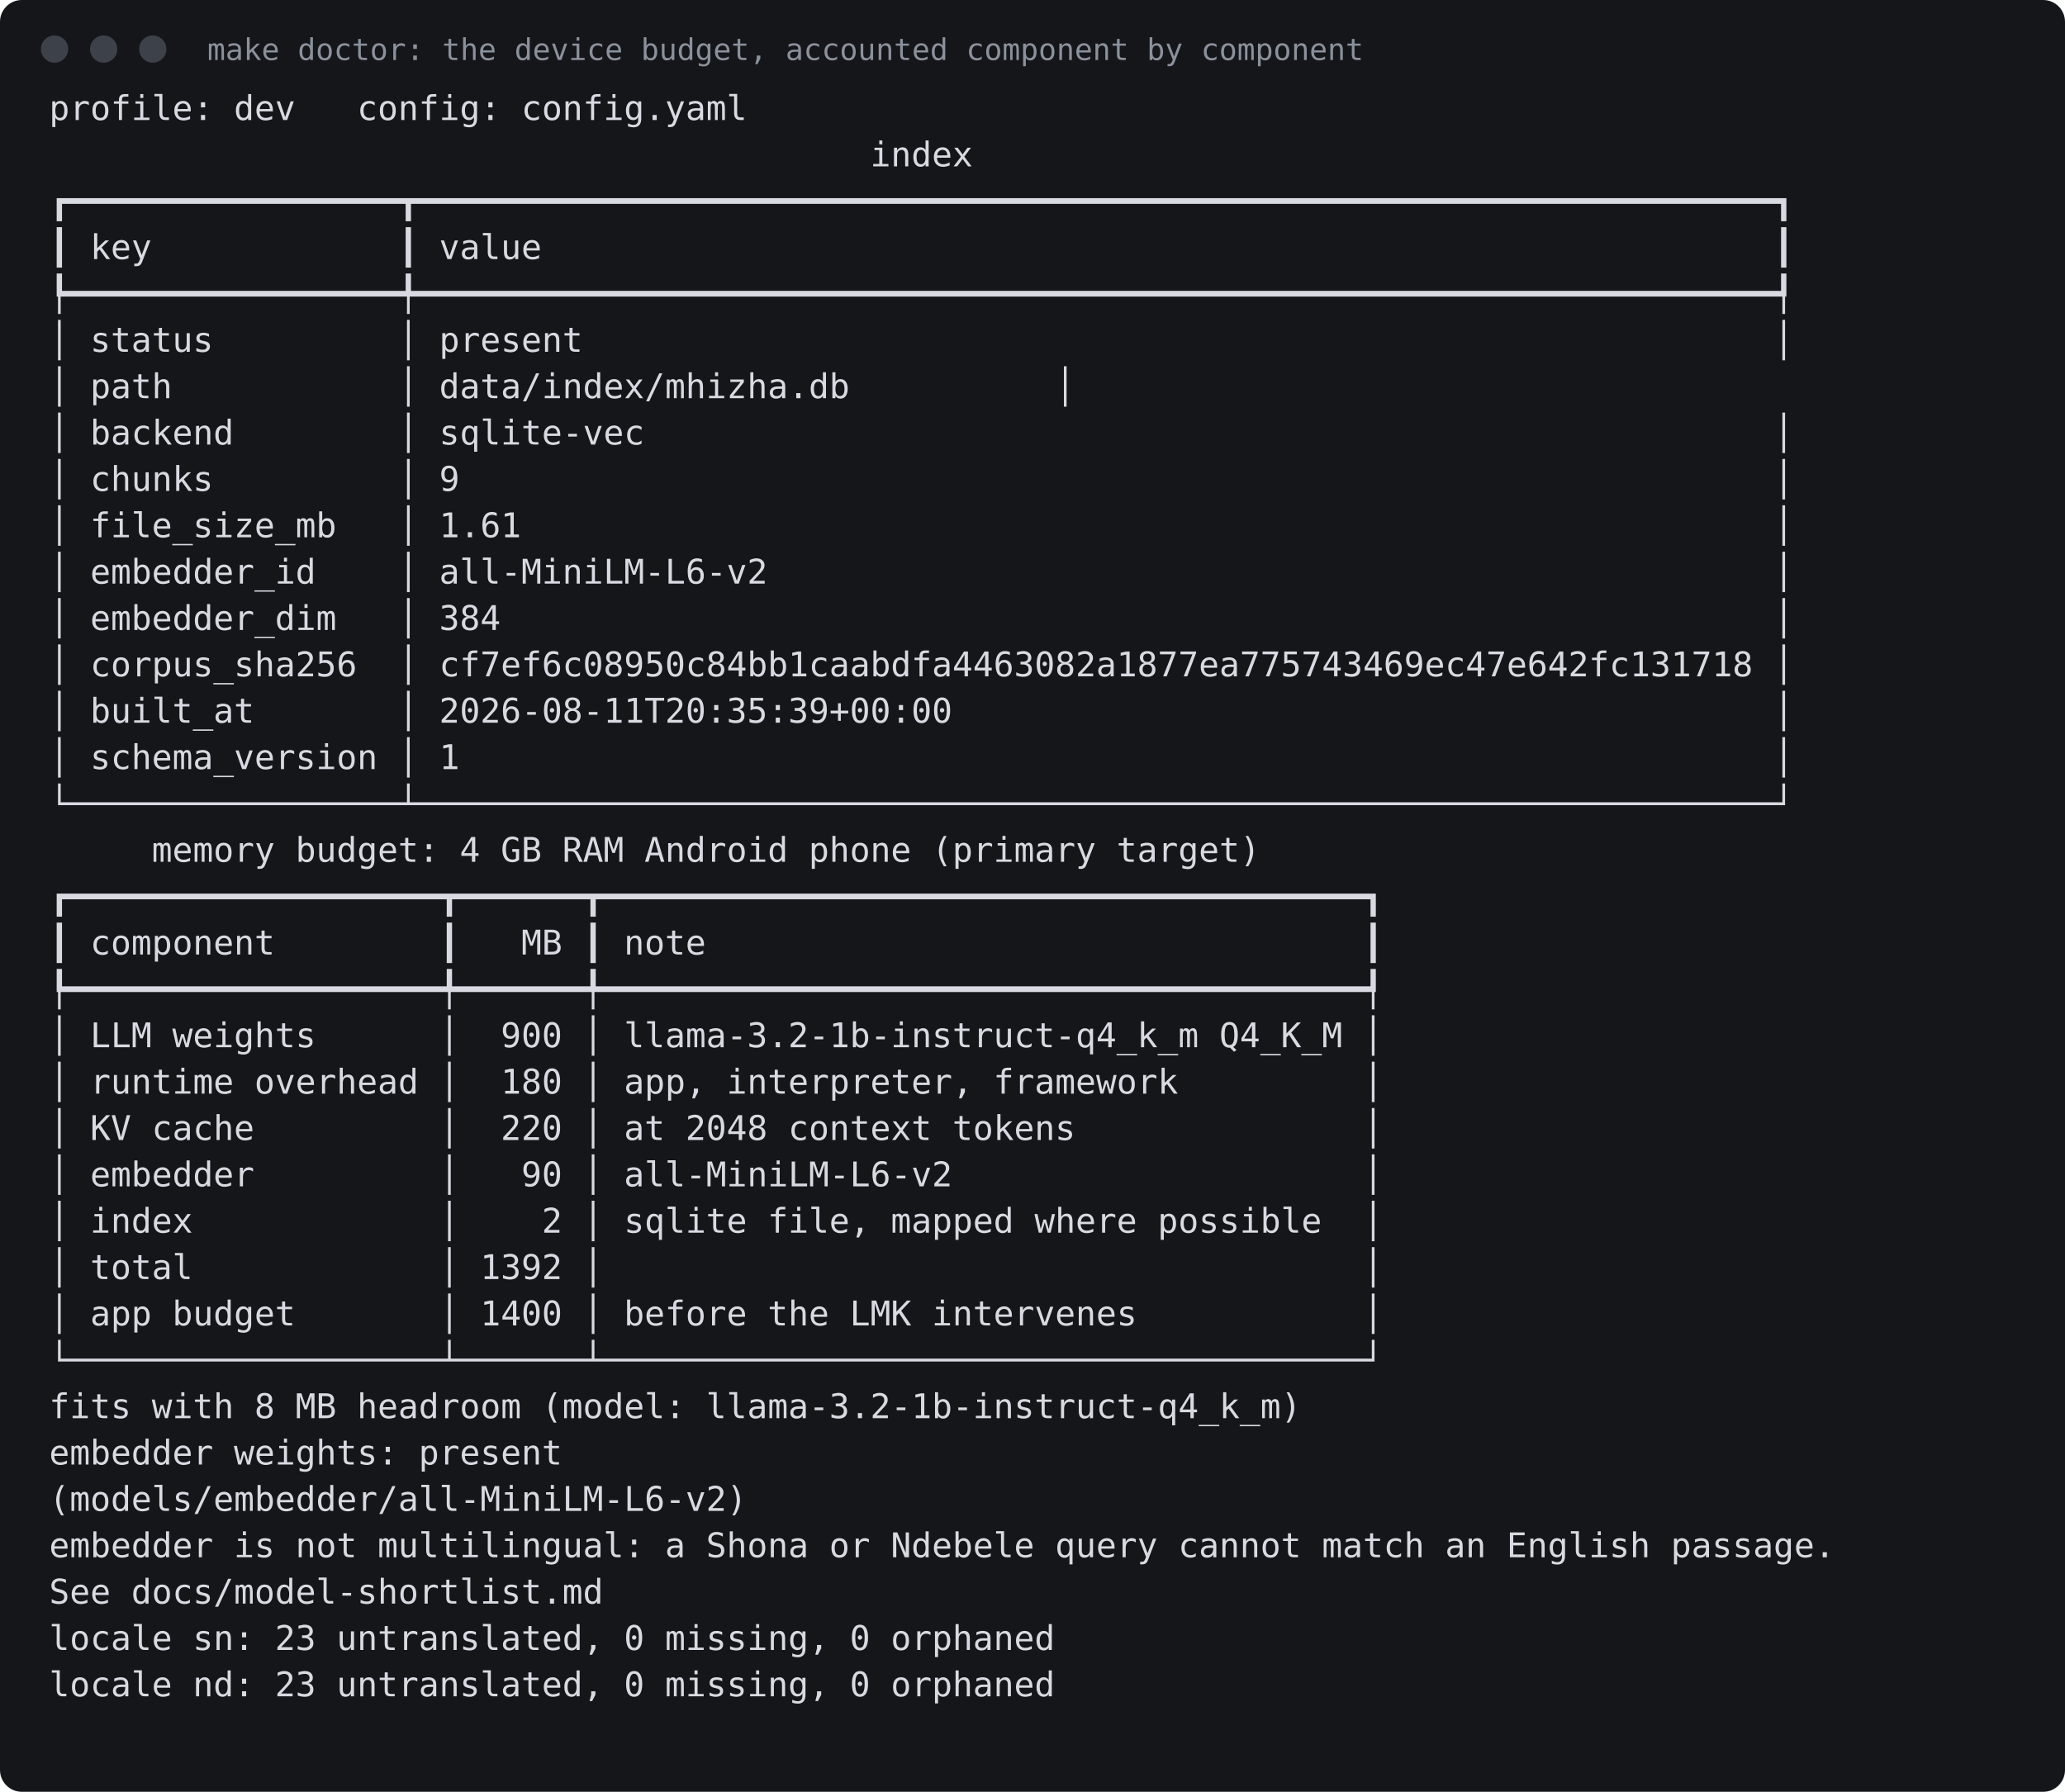
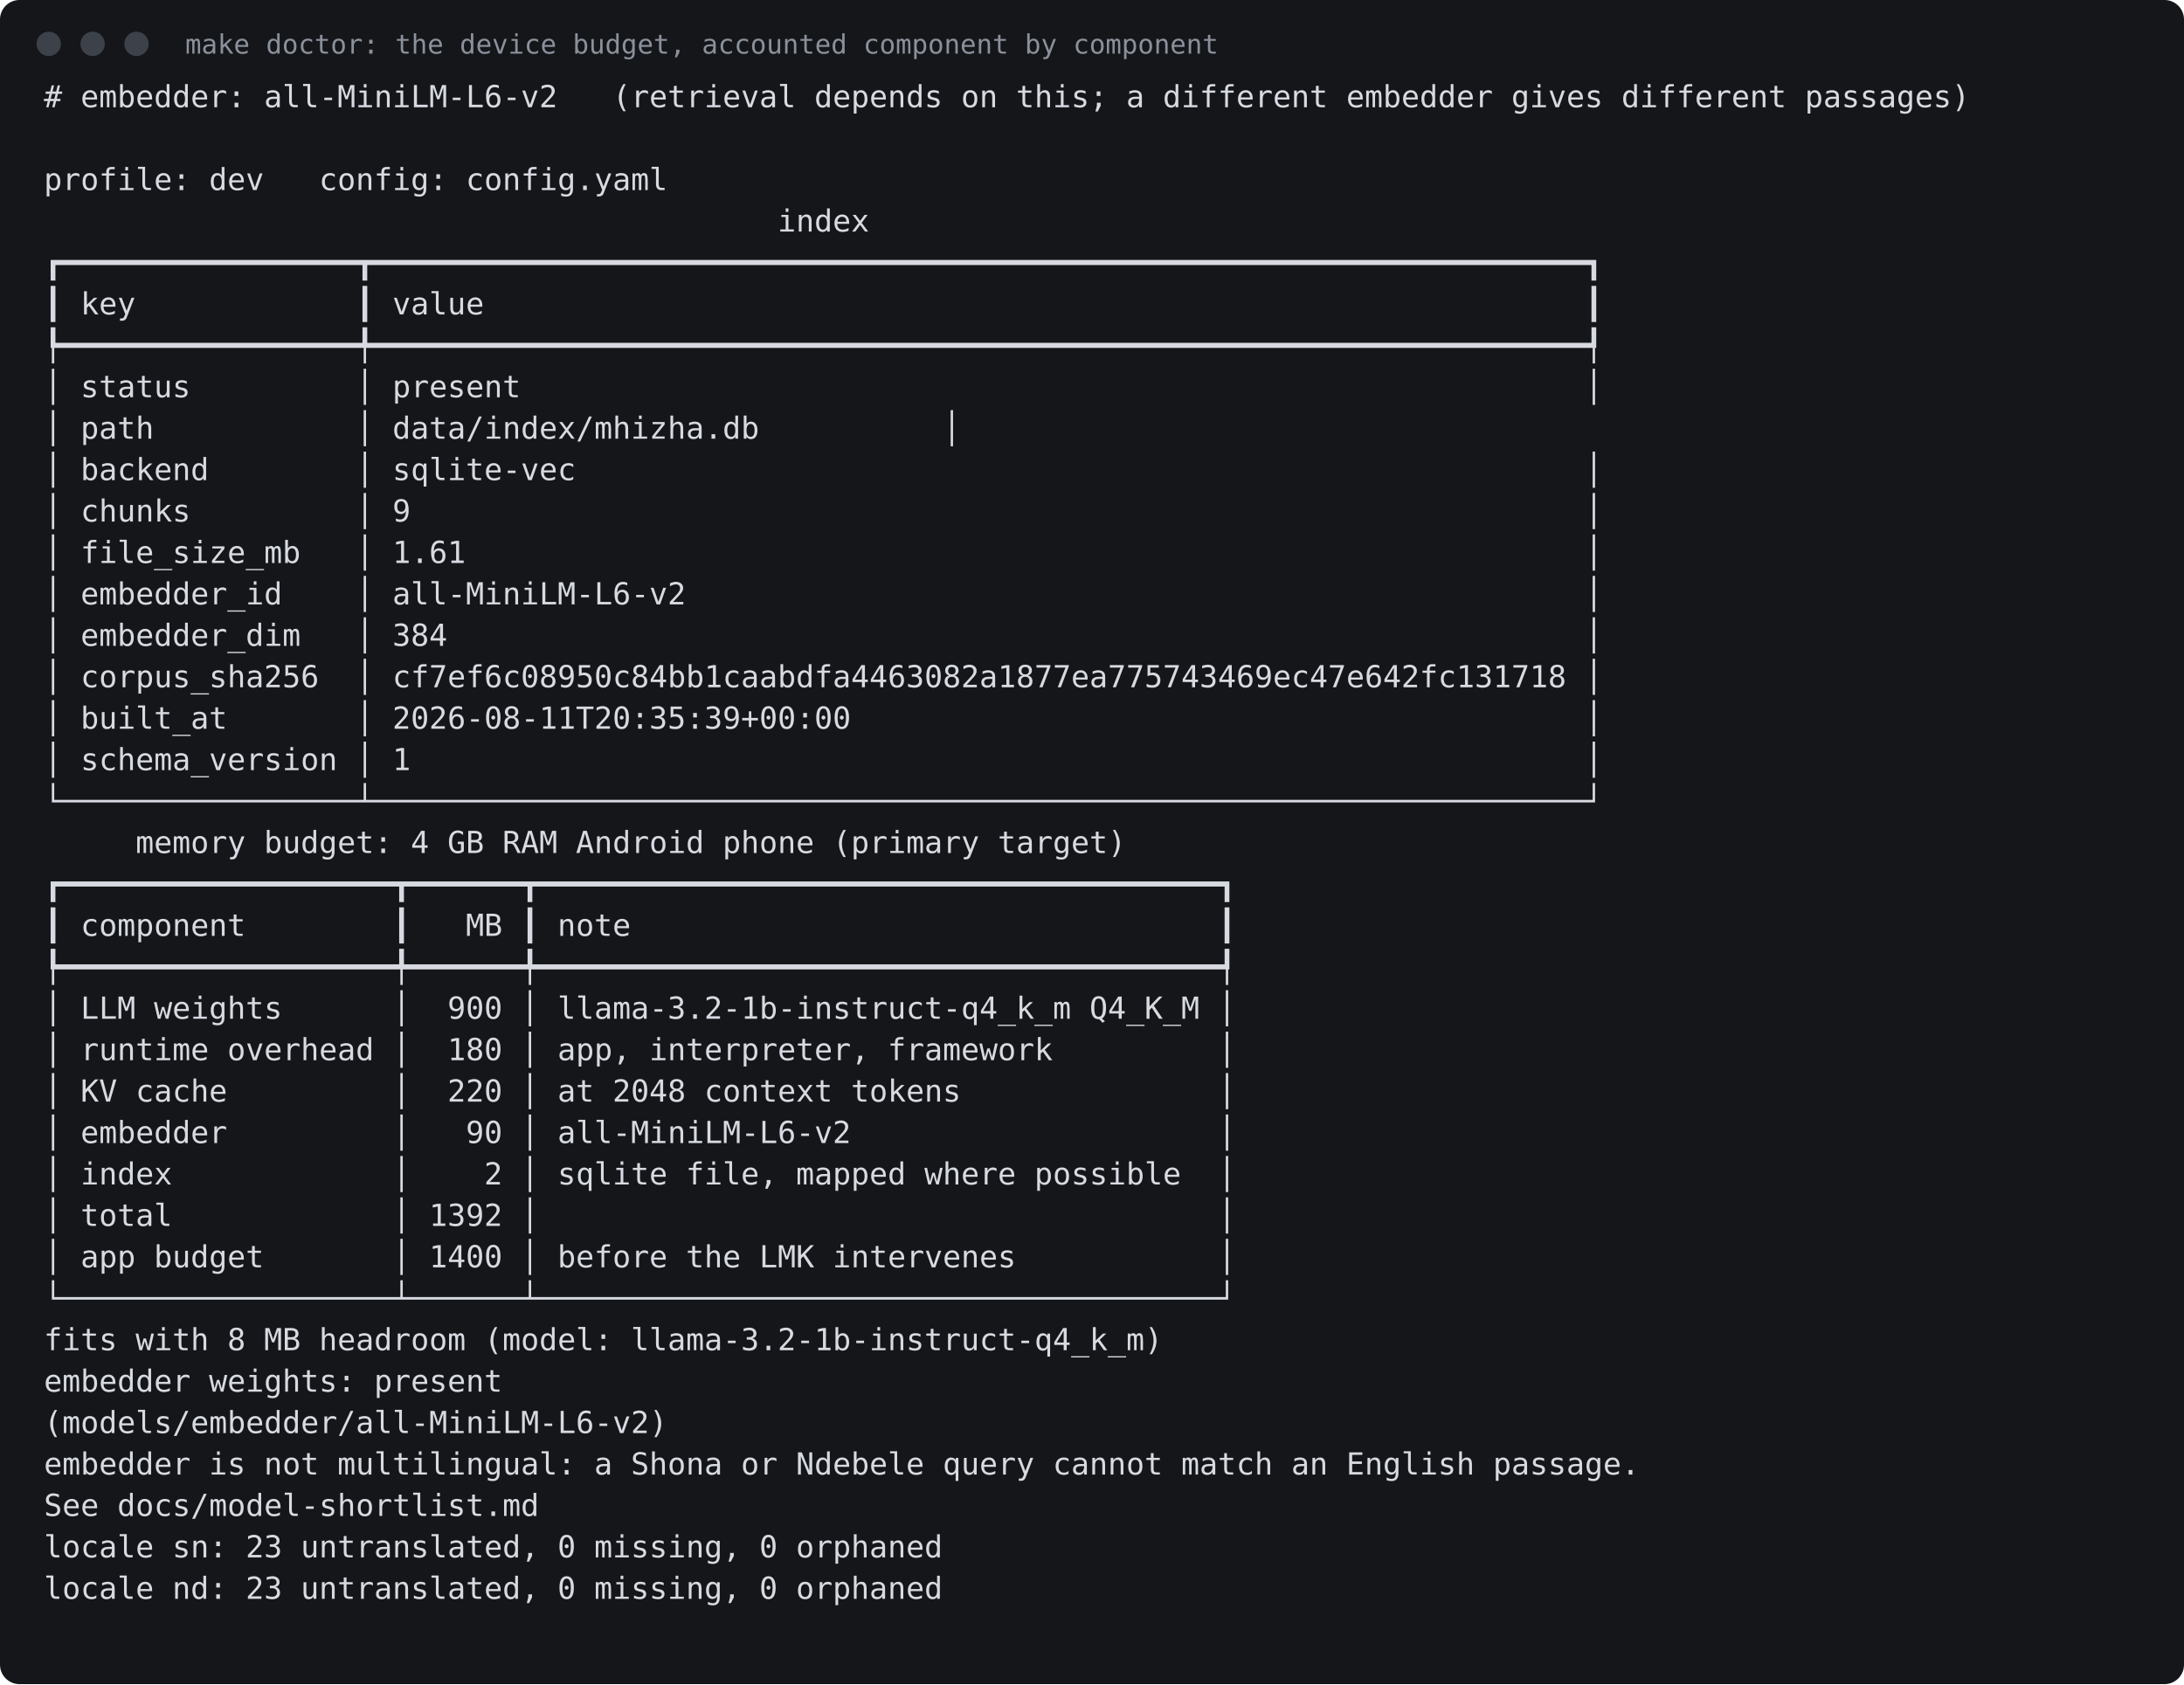
- <svg xmlns="http://www.w3.org/2000/svg" width="757" height="657" viewBox="0 0 757 657" role="img" aria-label="make doctor: the device budget, accounted component by component">
+ <svg xmlns="http://www.w3.org/2000/svg" width="896" height="691" viewBox="0 0 896 691" role="img" aria-label="make doctor: the device budget, accounted component by component">
  <rect width="100%" height="100%" rx="8" fill="#14161a" />
  <circle cx="20" cy="18" r="5" fill="#3d4149" />
  <circle cx="38" cy="18" r="5" fill="#3d4149" />
  <circle cx="56" cy="18" r="5" fill="#3d4149" />
  <text x="76" y="22" font-family="ui-monospace,SFMono-Regular,Menlo,monospace" font-size="11" fill="#8b919b">make doctor: the device budget, accounted component by component</text>
  <g font-family="ui-monospace,SFMono-Regular,Menlo,Consolas,monospace" font-size="12.5" fill="#d7dae0" xml:space="preserve">
-     <text x="18" y="44">profile: dev   config: config.yaml</text>
-     <text x="18" y="61">                                        index                                        </text>
-     <text x="18" y="78">┏━━━━━━━━━━━━━━━━┳━━━━━━━━━━━━━━━━━━━━━━━━━━━━━━━━━━━━━━━━━━━━━━━━━━━━━━━━━━━━━━━━━━┓</text>
-     <text x="18" y="95">┃ key            ┃ value                                                            ┃</text>
-     <text x="18" y="112">┡━━━━━━━━━━━━━━━━╇━━━━━━━━━━━━━━━━━━━━━━━━━━━━━━━━━━━━━━━━━━━━━━━━━━━━━━━━━━━━━━━━━━┩</text>
-     <text x="18" y="129">│ status         │ present                                                          │</text>
-     <text x="18" y="146">│ path           │ data/index/mhizha.db          │</text>
-     <text x="18" y="163">│ backend        │ sqlite-vec                                                       │</text>
-     <text x="18" y="180">│ chunks         │ 9                                                                │</text>
-     <text x="18" y="197">│ file_size_mb   │ 1.61                                                             │</text>
-     <text x="18" y="214">│ embedder_id    │ all-MiniLM-L6-v2                                                 │</text>
-     <text x="18" y="231">│ embedder_dim   │ 384                                                              │</text>
-     <text x="18" y="248">│ corpus_sha256  │ cf7ef6c08950c84bb1caabdfa4463082a1877ea775743469ec47e642fc131718 │</text>
-     <text x="18" y="265">│ built_at       │ 2026-08-11T20:35:39+00:00                                        │</text>
-     <text x="18" y="282">│ schema_version │ 1                                                                │</text>
-     <text x="18" y="299">└────────────────┴──────────────────────────────────────────────────────────────────┘</text>
-     <text x="18" y="316">     memory budget: 4 GB RAM Android phone (primary target)      </text>
-     <text x="18" y="333">┏━━━━━━━━━━━━━━━━━━┳━━━━━━┳━━━━━━━━━━━━━━━━━━━━━━━━━━━━━━━━━━━━━┓</text>
-     <text x="18" y="350">┃ component        ┃   MB ┃ note                                ┃</text>
-     <text x="18" y="367">┡━━━━━━━━━━━━━━━━━━╇━━━━━━╇━━━━━━━━━━━━━━━━━━━━━━━━━━━━━━━━━━━━━┩</text>
-     <text x="18" y="384">│ LLM weights      │  900 │ llama-3.2-1b-instruct-q4_k_m Q4_K_M │</text>
-     <text x="18" y="401">│ runtime overhead │  180 │ app, interpreter, framework         │</text>
-     <text x="18" y="418">│ KV cache         │  220 │ at 2048 context tokens              │</text>
-     <text x="18" y="435">│ embedder         │   90 │ all-MiniLM-L6-v2                    │</text>
-     <text x="18" y="452">│ index            │    2 │ sqlite file, mapped where possible  │</text>
-     <text x="18" y="469">│ total            │ 1392 │                                     │</text>
-     <text x="18" y="486">│ app budget       │ 1400 │ before the LMK intervenes           │</text>
-     <text x="18" y="503">└──────────────────┴──────┴─────────────────────────────────────┘</text>
-     <text x="18" y="520">fits with 8 MB headroom (model: llama-3.2-1b-instruct-q4_k_m)</text>
-     <text x="18" y="537">embedder weights: present  </text>
-     <text x="18" y="554">(models/embedder/all-MiniLM-L6-v2)</text>
-     <text x="18" y="571">embedder is not multilingual: a Shona or Ndebele query cannot match an English passage. </text>
-     <text x="18" y="588">See docs/model-shortlist.md</text>
-     <text x="18" y="605">locale sn: 23 untranslated, 0 missing, 0 orphaned</text>
-     <text x="18" y="622">locale nd: 23 untranslated, 0 missing, 0 orphaned</text>
+     <text x="18" y="44"># embedder: all-MiniLM-L6-v2   (retrieval depends on this; a different embedder gives different passages)</text>
+     <text x="18" y="61" />
+     <text x="18" y="78">profile: dev   config: config.yaml</text>
+     <text x="18" y="95">                                        index                                        </text>
+     <text x="18" y="112">┏━━━━━━━━━━━━━━━━┳━━━━━━━━━━━━━━━━━━━━━━━━━━━━━━━━━━━━━━━━━━━━━━━━━━━━━━━━━━━━━━━━━━┓</text>
+     <text x="18" y="129">┃ key            ┃ value                                                            ┃</text>
+     <text x="18" y="146">┡━━━━━━━━━━━━━━━━╇━━━━━━━━━━━━━━━━━━━━━━━━━━━━━━━━━━━━━━━━━━━━━━━━━━━━━━━━━━━━━━━━━━┩</text>
+     <text x="18" y="163">│ status         │ present                                                          │</text>
+     <text x="18" y="180">│ path           │ data/index/mhizha.db          │</text>
+     <text x="18" y="197">│ backend        │ sqlite-vec                                                       │</text>
+     <text x="18" y="214">│ chunks         │ 9                                                                │</text>
+     <text x="18" y="231">│ file_size_mb   │ 1.61                                                             │</text>
+     <text x="18" y="248">│ embedder_id    │ all-MiniLM-L6-v2                                                 │</text>
+     <text x="18" y="265">│ embedder_dim   │ 384                                                              │</text>
+     <text x="18" y="282">│ corpus_sha256  │ cf7ef6c08950c84bb1caabdfa4463082a1877ea775743469ec47e642fc131718 │</text>
+     <text x="18" y="299">│ built_at       │ 2026-08-11T20:35:39+00:00                                        │</text>
+     <text x="18" y="316">│ schema_version │ 1                                                                │</text>
+     <text x="18" y="333">└────────────────┴──────────────────────────────────────────────────────────────────┘</text>
+     <text x="18" y="350">     memory budget: 4 GB RAM Android phone (primary target)      </text>
+     <text x="18" y="367">┏━━━━━━━━━━━━━━━━━━┳━━━━━━┳━━━━━━━━━━━━━━━━━━━━━━━━━━━━━━━━━━━━━┓</text>
+     <text x="18" y="384">┃ component        ┃   MB ┃ note                                ┃</text>
+     <text x="18" y="401">┡━━━━━━━━━━━━━━━━━━╇━━━━━━╇━━━━━━━━━━━━━━━━━━━━━━━━━━━━━━━━━━━━━┩</text>
+     <text x="18" y="418">│ LLM weights      │  900 │ llama-3.2-1b-instruct-q4_k_m Q4_K_M │</text>
+     <text x="18" y="435">│ runtime overhead │  180 │ app, interpreter, framework         │</text>
+     <text x="18" y="452">│ KV cache         │  220 │ at 2048 context tokens              │</text>
+     <text x="18" y="469">│ embedder         │   90 │ all-MiniLM-L6-v2                    │</text>
+     <text x="18" y="486">│ index            │    2 │ sqlite file, mapped where possible  │</text>
+     <text x="18" y="503">│ total            │ 1392 │                                     │</text>
+     <text x="18" y="520">│ app budget       │ 1400 │ before the LMK intervenes           │</text>
+     <text x="18" y="537">└──────────────────┴──────┴─────────────────────────────────────┘</text>
+     <text x="18" y="554">fits with 8 MB headroom (model: llama-3.2-1b-instruct-q4_k_m)</text>
+     <text x="18" y="571">embedder weights: present  </text>
+     <text x="18" y="588">(models/embedder/all-MiniLM-L6-v2)</text>
+     <text x="18" y="605">embedder is not multilingual: a Shona or Ndebele query cannot match an English passage. </text>
+     <text x="18" y="622">See docs/model-shortlist.md</text>
+     <text x="18" y="639">locale sn: 23 untranslated, 0 missing, 0 orphaned</text>
+     <text x="18" y="656">locale nd: 23 untranslated, 0 missing, 0 orphaned</text>
  </g>
</svg>
